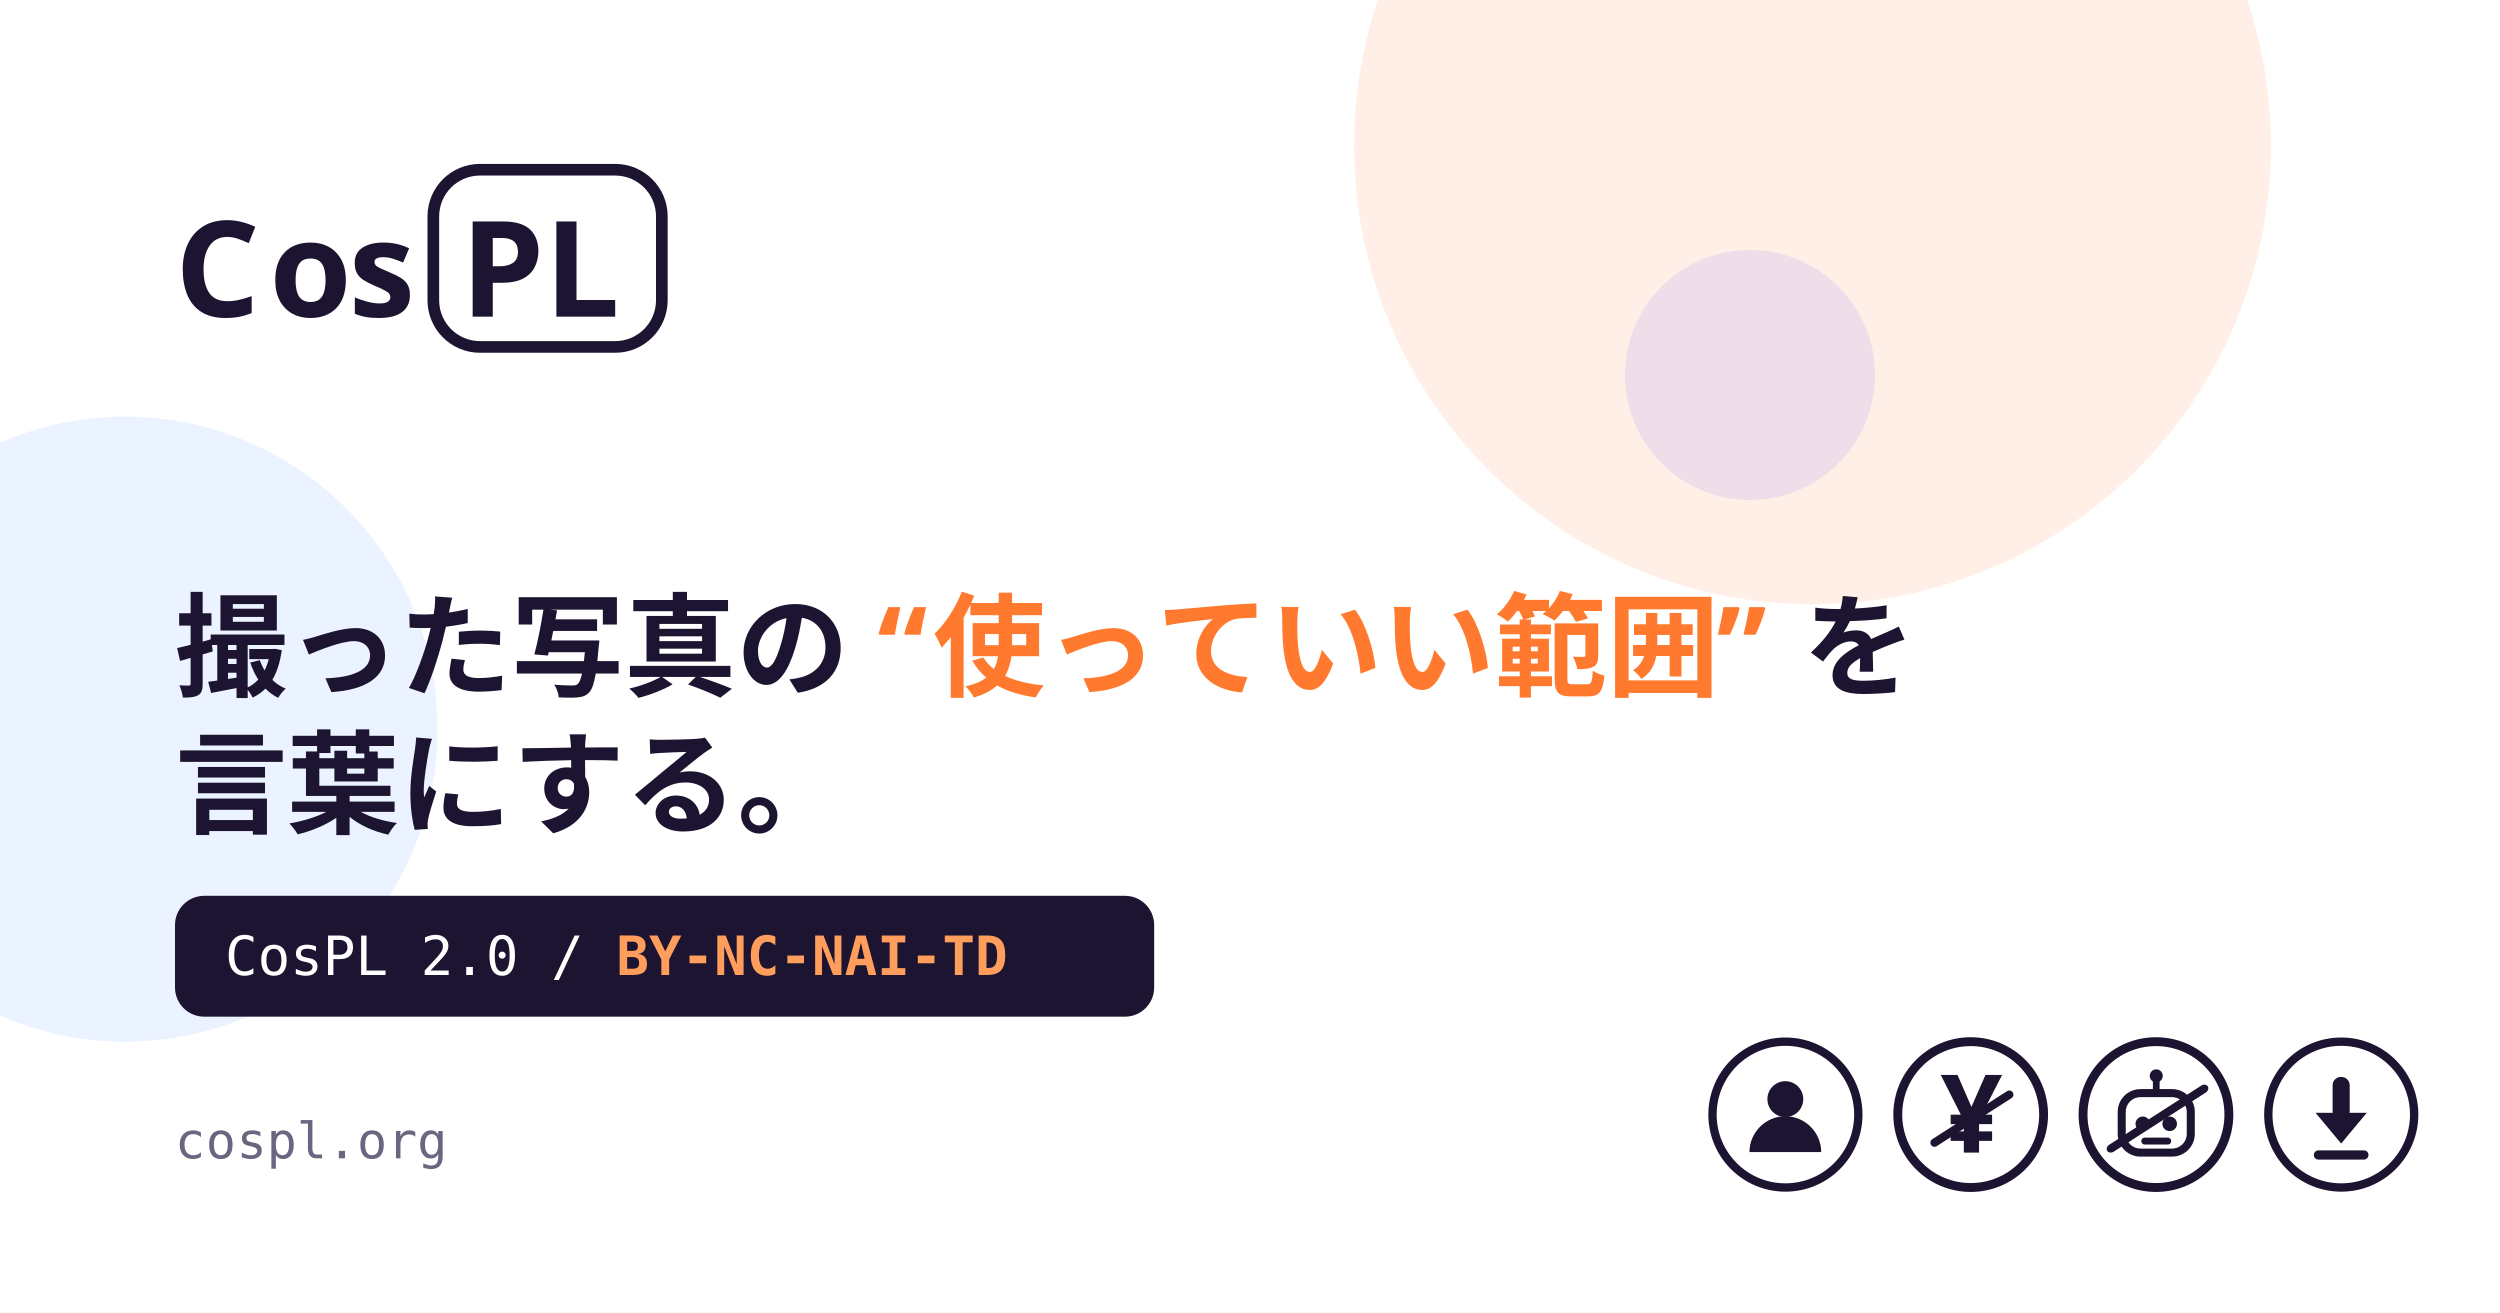
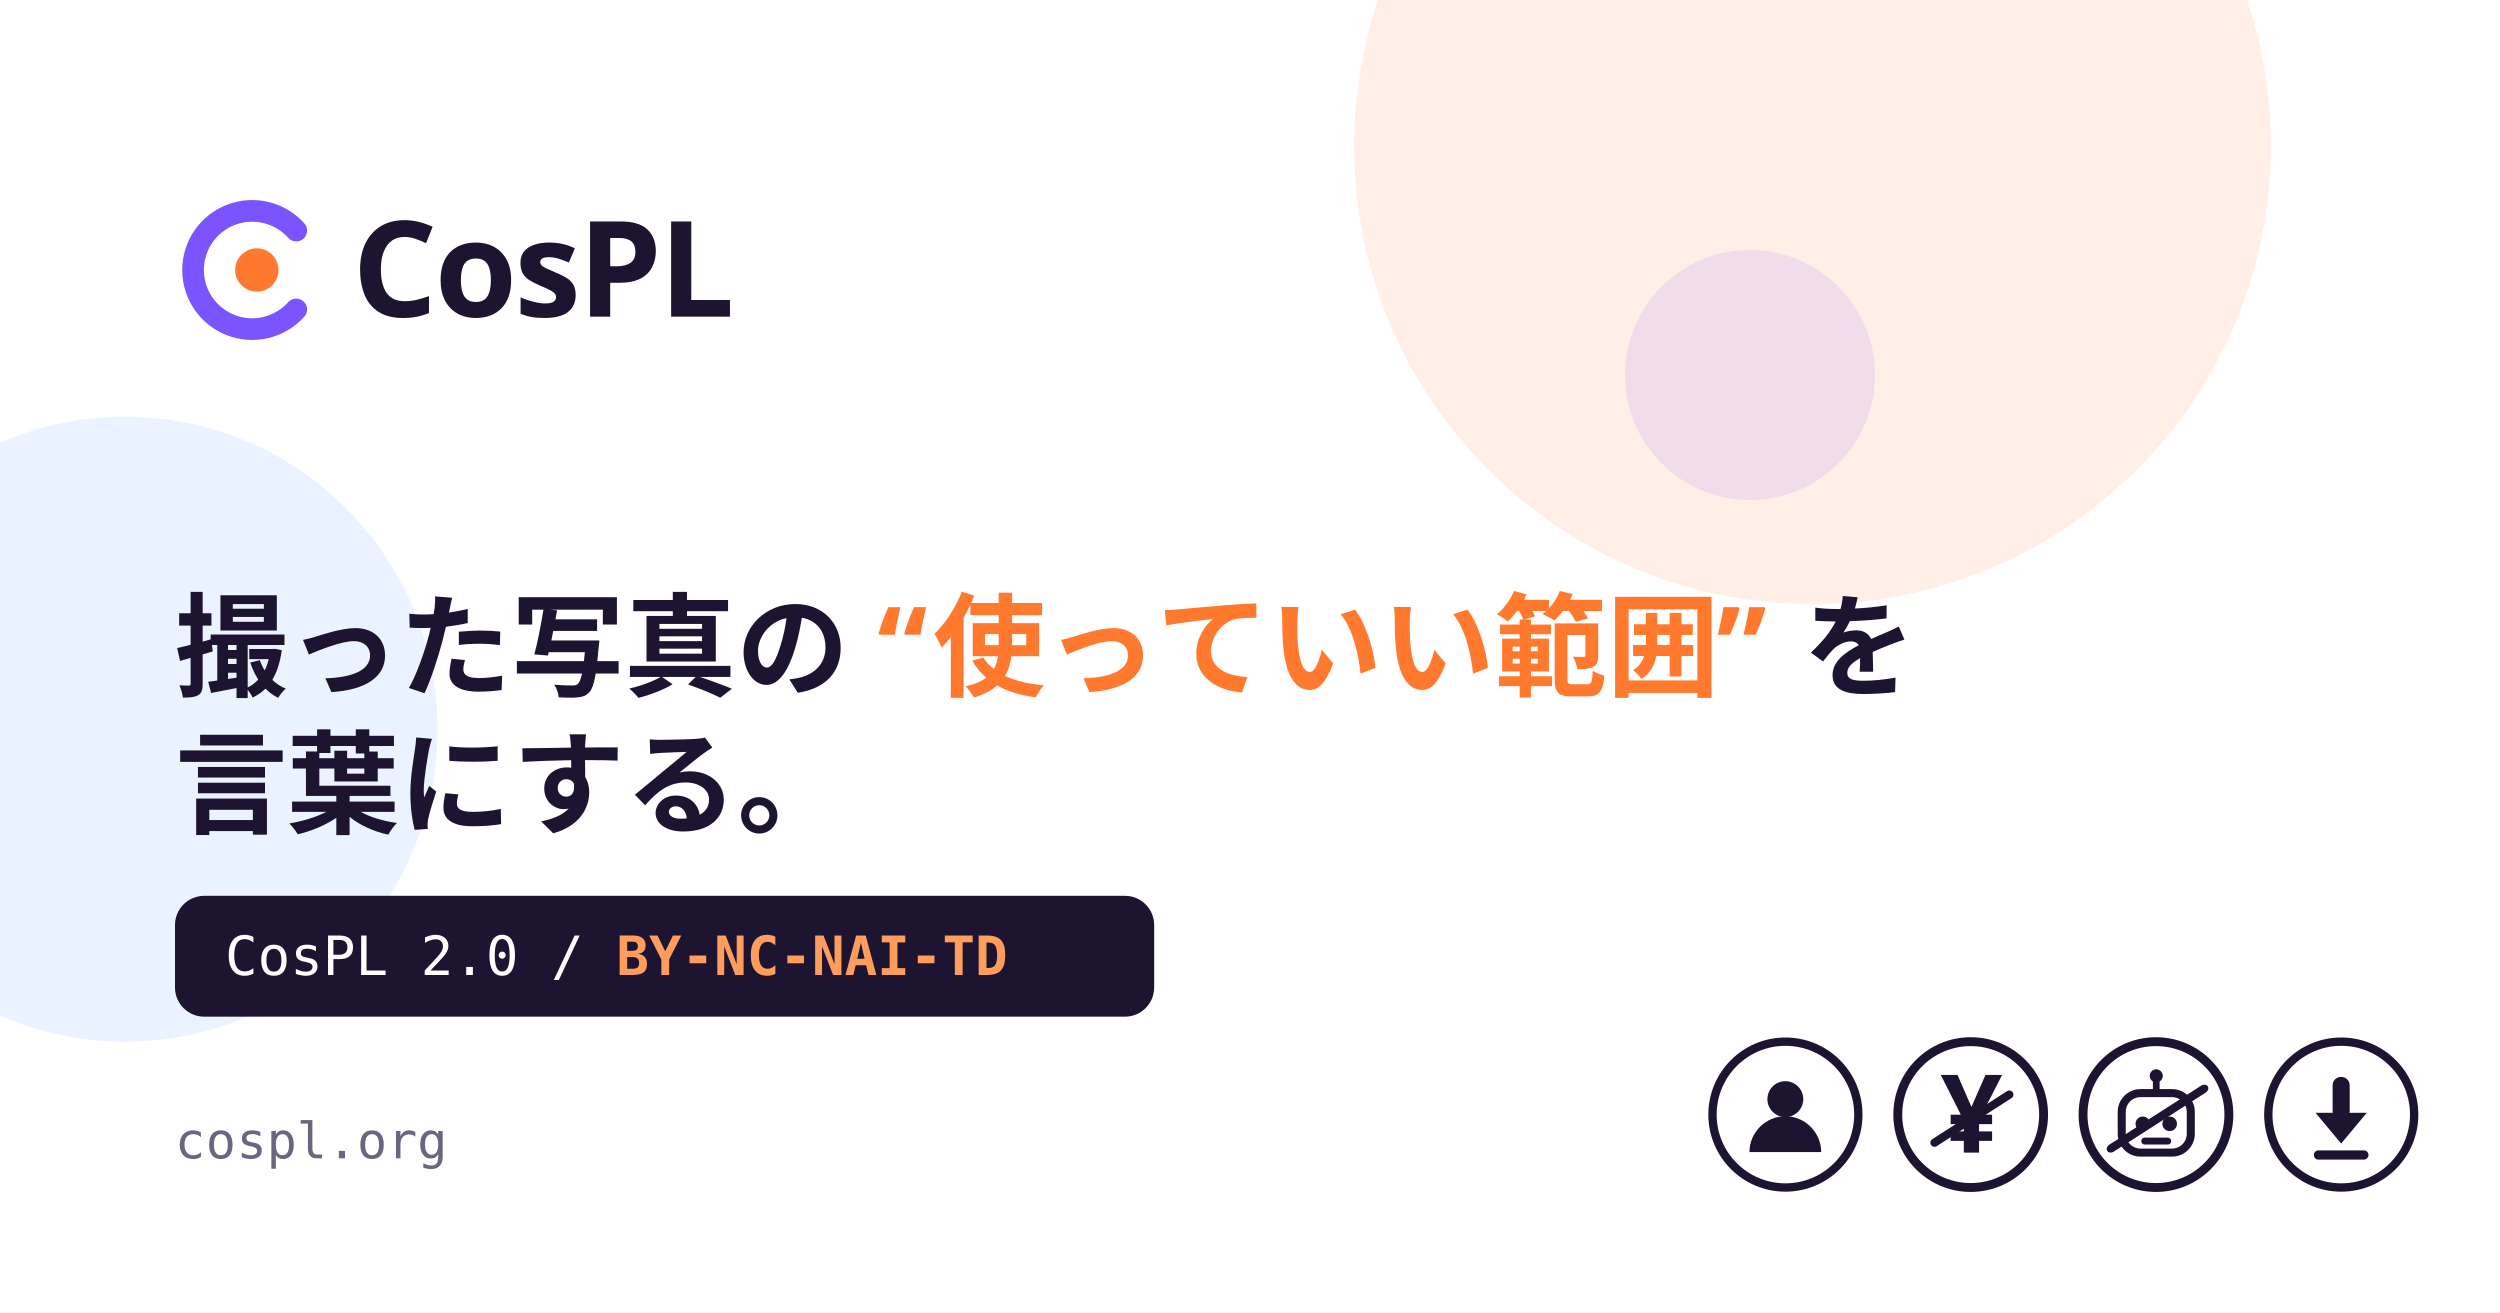
<svg xmlns="http://www.w3.org/2000/svg" width="100%" height="100%" viewBox="0 0 1200 630" version="1.1" xml:space="preserve" style="fill-rule:evenodd;clip-rule:evenodd;">
  <rect x="0" y="0" width="1200" height="630" style="fill:white;" />
  <circle cx="870" cy="70" r="220" style="fill:rgb(255,122,47);fill-opacity:0.12;" />
  <circle cx="60" cy="350" r="150" style="fill:rgb(47,139,255);fill-opacity:0.1;" />
  <circle cx="840" cy="180" r="60" style="fill:rgb(123,84,255);fill-opacity:0.12;" />
  <g>
-     <g transform="matrix(1,0,0,1,84,152)">
-       <g>
-         <text x="0px" y="0px" style="font-family:'Space Grotesk', sans-serif;font-weight:700;font-size:64px;fill:rgb(28,20,48);">C</text>
-         <g transform="matrix(1,0,0,1,45.259,0)">
-           <text x="0px" y="0px" style="font-family:'Space Grotesk', sans-serif;font-weight:700;font-size:64px;fill:rgb(28,20,48);">o<tspan x="38.133px " y="0px ">s</tspan>
-           </text>
-         </g>
-       </g>
+     <g transform="translate(117.6 129.6) scale(0.946) translate(-46 -50)">
+       <path class="mk-c" d="M72 30A30 30 0 1 0 72 70" fill="none" stroke="#7b54ff" stroke-width="11" stroke-linecap="round" />
+       <circle class="mk-dot" cx="52" cy="50" r="11" fill="#ff7a2f" />
    </g>
-     <g transform="matrix(1.119198,0,0,1.119198,-24.79324,-23.73417)">
-       <path d="M306,114L306,150C306,161.038 297.038,170 286,170L228,170C216.962,170 208,161.038 208,150L208,114C208,102.962 216.962,94 228,94L286,94C297.038,94 306,102.962 306,114Z" style="fill:none;stroke:rgb(28,20,48);stroke-width:5px;" />
-     </g>
-     <g transform="matrix(1,0,0,1,262,152)">
-       <g transform="matrix(1,0,0,1,-40.891,0)">
-         <text x="0px" y="0px" style="font-family:'Space Grotesk', sans-serif;font-weight:700;font-size:64px;fill:rgb(28,20,48);">PL</text>
-       </g>
-     </g>
+     <text x="169.12" y="152" font-family="Space Grotesk, sans-serif" font-weight="700" font-size="64" letter-spacing="-0.02em" fill="#1c1430">CosPL</text>
  </g>
  <g>
    <g transform="matrix(1,0,0,1,84,330)">
      <g>
        <text x="0px" y="0px" style="font-family:'Zen Kaku Gothic New', sans-serif;font-weight:700;font-size:54px;fill:rgb(28,20,48);">撮</text>
        <g transform="matrix(1,0,0,1,53.73,0)">
          <text x="0px" y="0px" style="font-family:'Zen Kaku Gothic New', sans-serif;font-weight:700;font-size:54px;fill:rgb(28,20,48);">っ<tspan x="53.73px 107.46px 161.19px 214.92px " y="0px 0px 0px 0px ">た写真の</tspan>
          </text>
        </g>
      </g>
      <g transform="matrix(1,0,0,1,337.113,0)">
        <text x="0px" y="0px" style="font-family:'Space Grotesk', sans-serif;font-weight:700;font-size:54px;fill:rgb(255,122,47);">“</text>
      </g>
      <g>
        <g transform="matrix(1,0,0,1,363.843,0)">
          <text x="0px" y="0px" style="font-family:'Zen Kaku Gothic New', sans-serif;font-weight:700;font-size:54px;fill:rgb(255,122,47);">使</text>
        </g>
        <g transform="matrix(1,0,0,1,417.573,0)">
          <text x="0px" y="0px" style="font-family:'Zen Kaku Gothic New', sans-serif;font-weight:700;font-size:54px;fill:rgb(255,122,47);">っ<tspan x="53.73px 107.46px 161.19px 214.92px 268.65px " y="0px 0px 0px 0px 0px ">ていい範囲</tspan>
          </text>
        </g>
      </g>
      <g transform="matrix(1,0,0,1,739.953,0)">
        <text x="0px" y="0px" style="font-family:'Space Grotesk', sans-serif;font-weight:700;font-size:54px;fill:rgb(255,122,47);">”</text>
      </g>
      <g transform="matrix(1,0,0,1,781.416,0)">
        <text x="0px" y="0px" style="font-family:'Zen Kaku Gothic New', sans-serif;font-weight:700;font-size:54px;fill:rgb(28,20,48);">を</text>
      </g>
    </g>
    <g transform="matrix(1,0,0,1,84,396)">
      <g>
        <text x="0px" y="0px" style="font-family:'Zen Kaku Gothic New', sans-serif;font-weight:700;font-size:54px;fill:rgb(28,20,48);">言</text>
        <g transform="matrix(1,0,0,1,53.73,0)">
          <text x="0px" y="0px" style="font-family:'Zen Kaku Gothic New', sans-serif;font-weight:700;font-size:54px;fill:rgb(28,20,48);">葉<tspan x="53.73px 107.46px 161.19px 214.92px " y="0px 0px 0px 0px ">にする。</tspan>
          </text>
        </g>
      </g>
    </g>
  </g>
  <path d="M554,444L554,474C554,481.727 547.727,488 540,488L98,488C90.273,488 84,481.727 84,474L84,444C84,436.273 90.273,430 98,430L540,430C547.727,430 554,436.273 554,444Z" style="fill:rgb(28,20,48);" />
  <g transform="matrix(1,0,0,1,108,468)">
    <text x="0px" y="0px" style="font-family:'Space Mono', monospace;font-size:26px;fill:white;">CosPL 2.0 /</text>
    <g transform="matrix(1,0,0,1,187.84,0)">
      <text x="0px" y="0px" style="font-family:'Space Mono', monospace;font-weight:700;font-size:26px;fill:rgb(255,158,92);">BY-NC-NAI-TD</text>
    </g>
  </g>
  <g transform="matrix(1,0,0,1,84,556)">
    <g>
      <text x="0px" y="0px" style="font-family:'Space Mono', monospace;font-size:24px;fill:rgb(107,101,128);">c</text>
      <g transform="matrix(1,0,0,1,14.785,0)">
        <text x="0px" y="0px" style="font-family:'Space Mono', monospace;font-size:24px;fill:rgb(107,101,128);">o<tspan x="14.785px 29.571px 44.356px 59.141px 73.926px 88.712px 103.497px " y="0px 0px 0px 0px 0px 0px 0px ">spl.org</tspan>
        </text>
      </g>
    </g>
  </g>
  <g transform="matrix(1,0,0,1,820,498)">
    <g>
      <circle cx="37" cy="37" r="35" style="fill:none;stroke:rgb(28,20,48);stroke-width:4px;" />
      <g transform="matrix(0.82,0,0,0.82,14,14)">
        <circle cx="28" cy="19" r="10.5" style="fill:rgb(28,20,48);" />
        <path d="M7,50C7,38.48 16.48,29 28,29C39.52,29 49,38.48 49,50L7,50Z" style="fill:rgb(28,20,48);fill-rule:nonzero;" />
      </g>
    </g>
    <g transform="matrix(0.853659,0,0,0.853659,88.37038,-0.560976)">
      <circle cx="44" cy="44" r="41" style="fill:none;stroke:rgb(28,20,48);stroke-width:5px;" />
      <g transform="matrix(0.93,0,0,0.93,18,18)">
        <g transform="matrix(1.430115,0,0,1.430115,27.95699,50.94008)">
          <text x="-12.792px" y="0px" style="font-family:'Space Grotesk', sans-serif;font-weight:700;font-size:46px;fill:rgb(28,20,48);">¥</text>
        </g>
        <g transform="matrix(0.9771,0.212779,-0.212779,0.9771,7.285368,-2.907872)">
          <path d="M9,47L47,9" style="fill:none;fill-rule:nonzero;stroke:rgb(28,20,48);stroke-width:5px;stroke-linecap:round;" />
        </g>
      </g>
    </g>
    <g transform="matrix(0.853659,0,0,0.853659,177.3017,-0.560976)">
      <circle cx="44" cy="44" r="41" style="fill:none;stroke:rgb(28,20,48);stroke-width:5px;" />
      <g transform="matrix(1.078716,0,0,1.078716,13.95524,17.91077)">
        <path d="M28,4L28,13" style="fill:none;fill-rule:nonzero;stroke:rgb(28,20,48);stroke-width:3.5px;stroke-linecap:round;" />
        <circle cx="28" cy="4" r="3.4" style="fill:rgb(28,20,48);" />
        <path d="M46,22.774L46,34.226C46,39.621 41.621,44 36.226,44L19.774,44C14.379,44 10,39.621 10,34.226L10,22.774C10,17.379 14.379,13 19.774,13L36.226,13C41.621,13 46,17.379 46,22.774Z" style="fill:none;stroke:rgb(28,20,48);stroke-width:4.2px;" />
        <circle cx="21" cy="29" r="3.8" style="fill:rgb(28,20,48);" />
        <circle cx="35" cy="29" r="3.8" style="fill:rgb(28,20,48);" />
        <path d="M22,38L34,38" style="fill:none;fill-rule:nonzero;stroke:rgb(28,20,48);stroke-width:3.6px;stroke-linecap:round;" />
        <g transform="matrix(0.960197,0.107773,-0.301247,0.918065,10.20464,-2.435609)">
          <path d="M9,47L47,9" style="fill:none;fill-rule:nonzero;stroke:rgb(28,20,48);stroke-width:5px;stroke-linecap:round;" />
        </g>
      </g>
    </g>
    <g transform="matrix(1,0,0,1,266.7941,0)">
      <circle cx="37" cy="37" r="35" style="fill:none;stroke:rgb(28,20,48);stroke-width:4px;" />
      <g transform="matrix(0.82,0,0,0.82,14,14)">
        <path d="M33,10.878L33,26.122C33,28.814 30.814,31 28.122,31L27.878,31C25.186,31 23,28.814 23,26.122L23,10.878C23,8.186 25.186,6 27.878,6L28.122,6C30.814,6 33,8.186 33,10.878Z" style="fill:rgb(28,20,48);" />
        <path d="M13,27L28,45L43,27L13,27Z" style="fill:rgb(28,20,48);fill-rule:nonzero;" />
        <path d="M44,51.7C44,53.19 42.79,54.4 41.3,54.4L14.7,54.4C13.21,54.4 12,53.19 12,51.7C12,50.21 13.21,49 14.7,49L41.3,49C42.79,49 44,50.21 44,51.7Z" style="fill:rgb(28,20,48);" />
      </g>
    </g>
  </g>
</svg>
